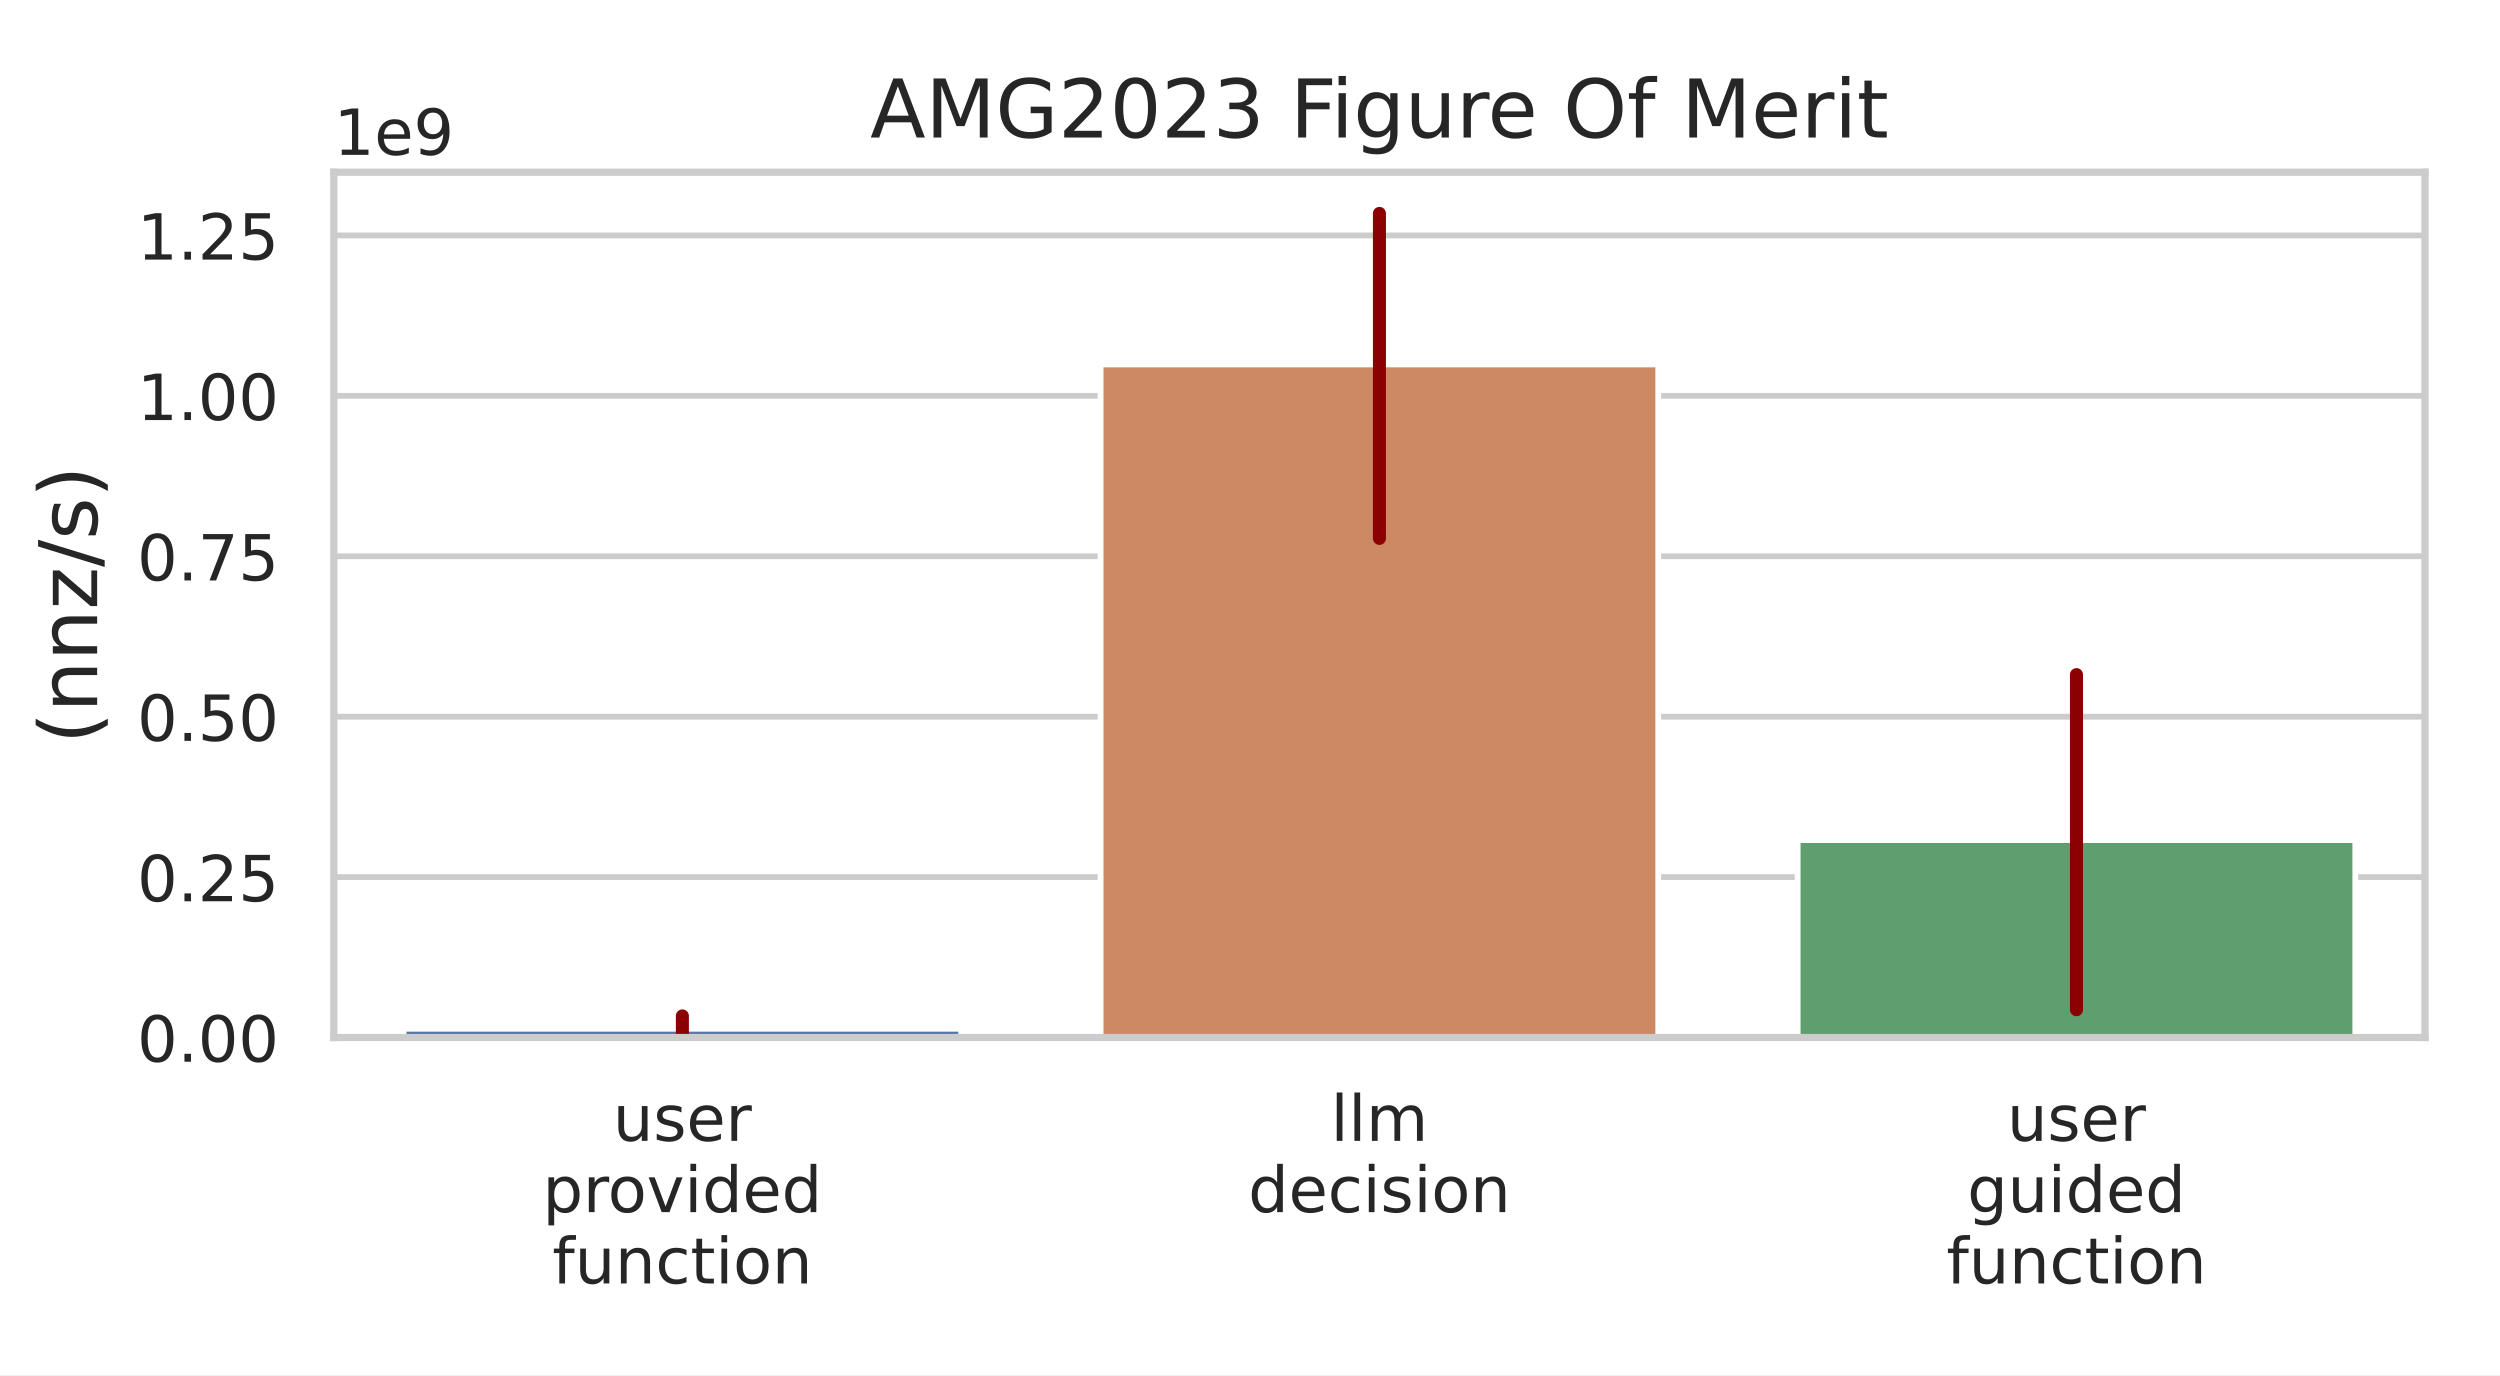
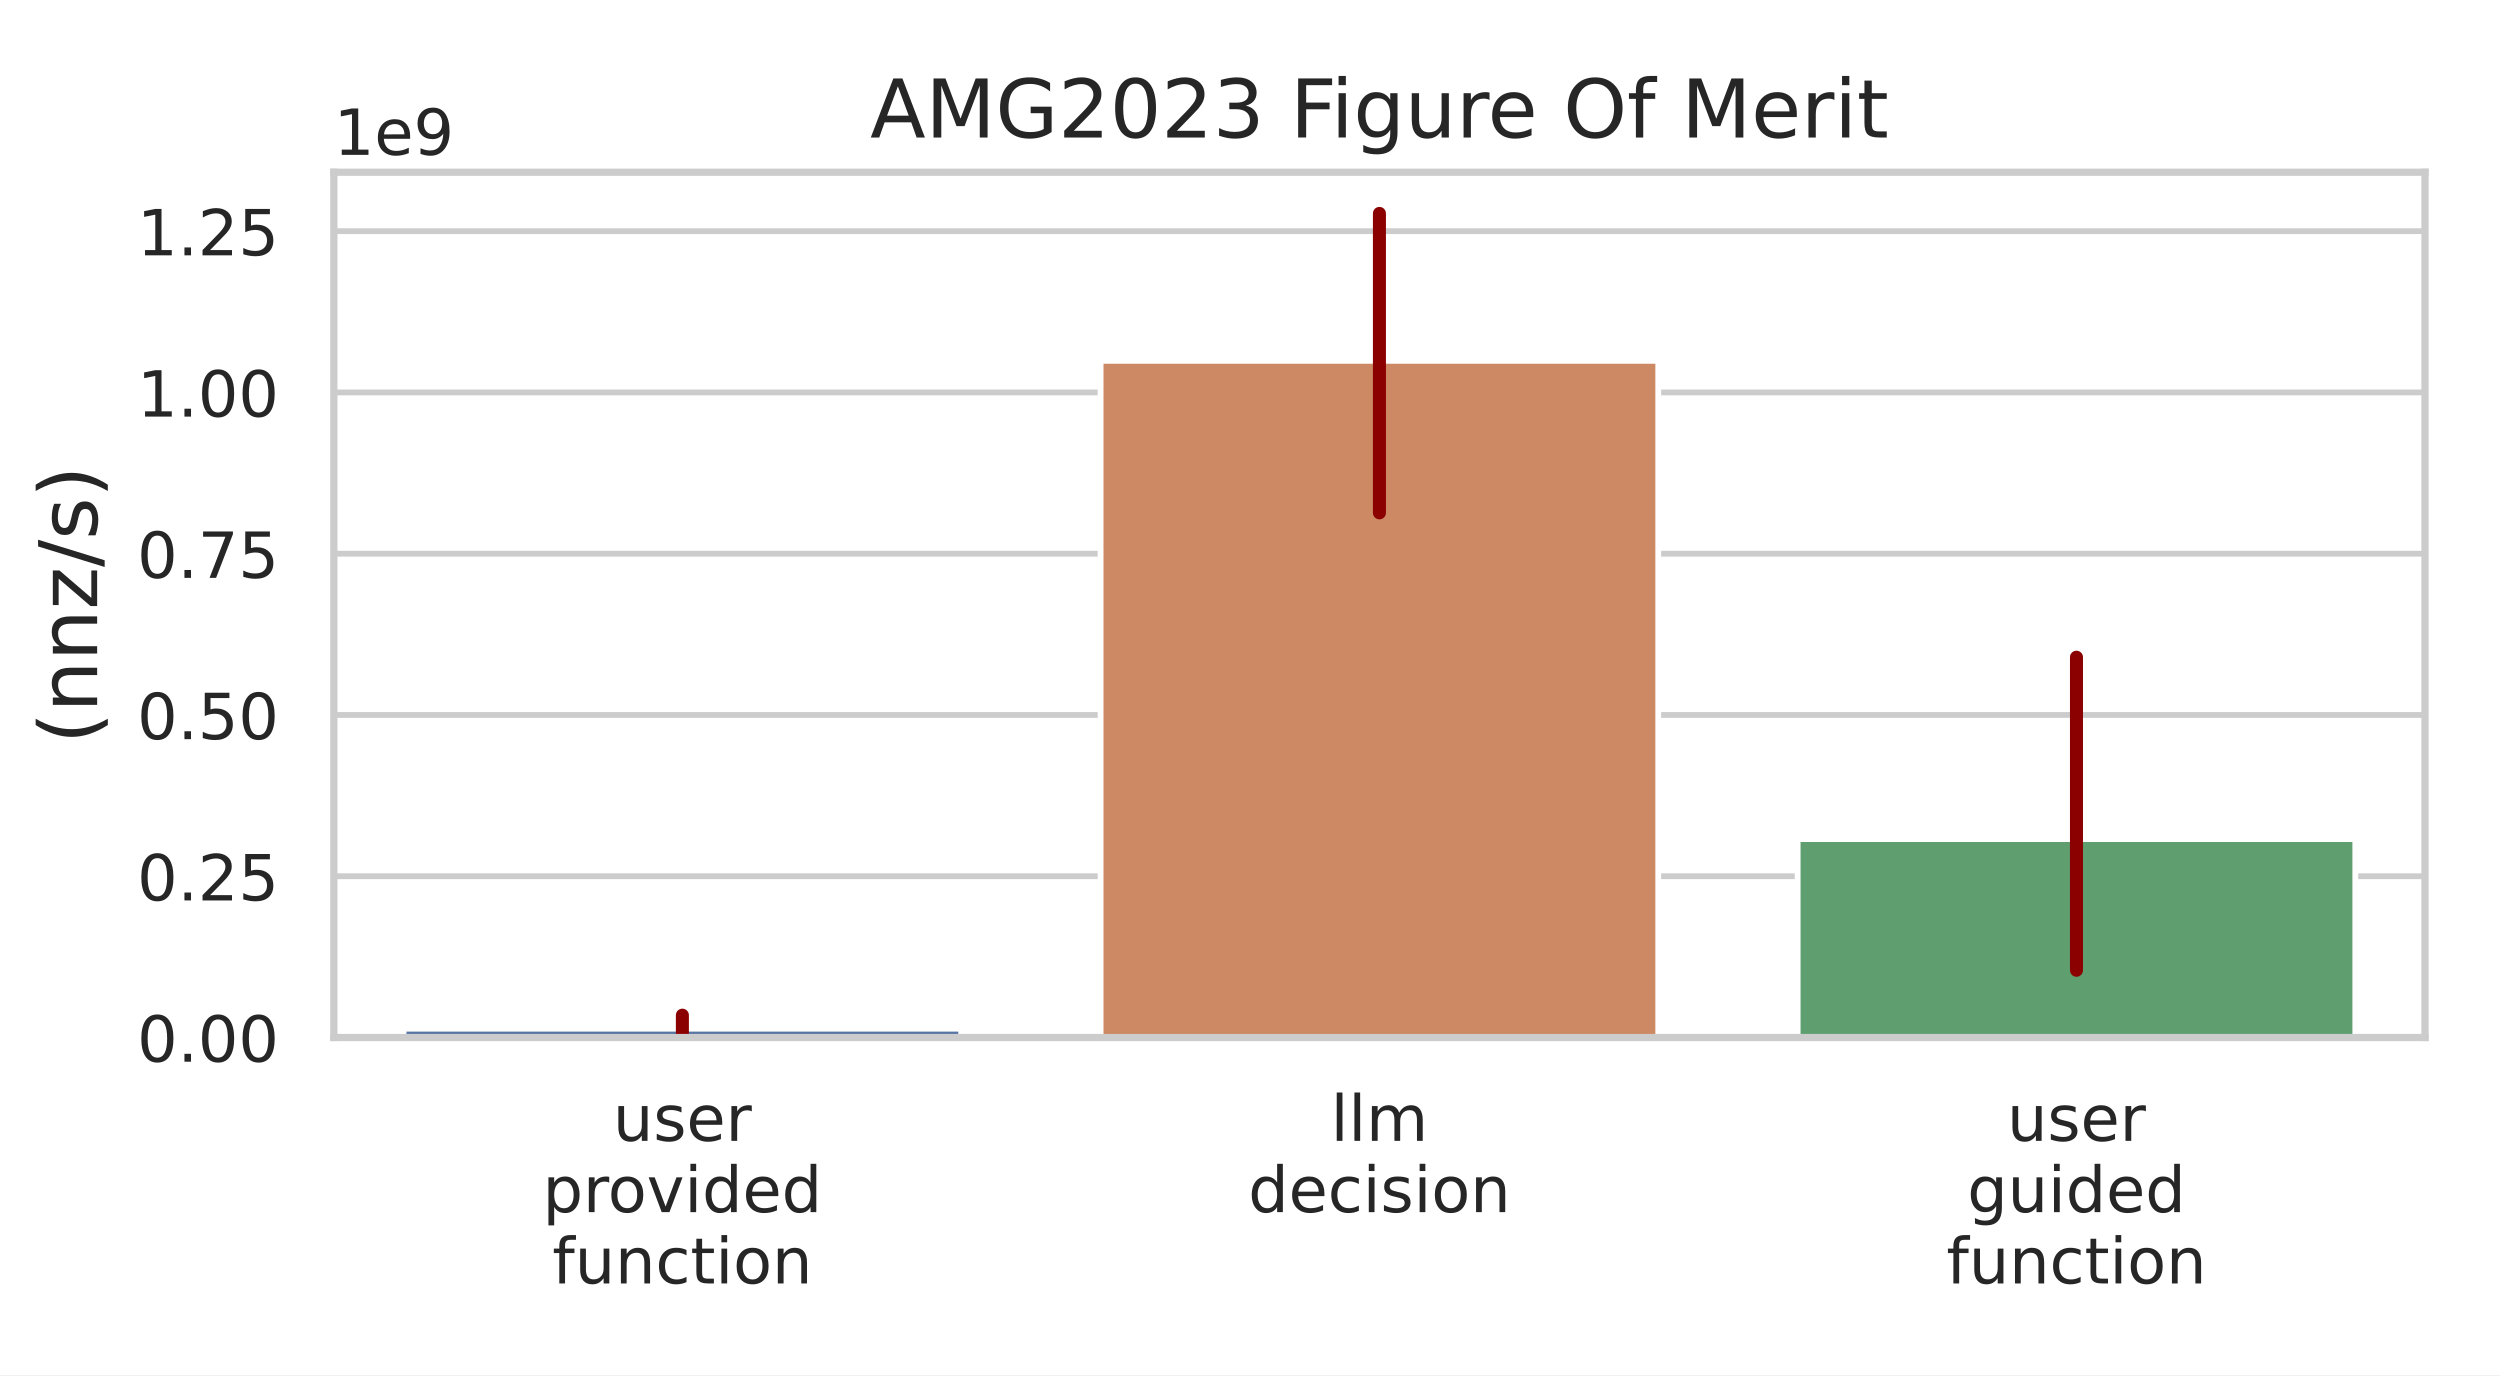
<svg xmlns="http://www.w3.org/2000/svg" xmlns:xlink="http://www.w3.org/1999/xlink" width="432pt" height="237.6pt" viewBox="0 0 432 237.6" version="1.1">
  <defs>
    <style type="text/css">*{stroke-linejoin: round; stroke-linecap: butt}</style>
  </defs>
  <g id="figure_1">
    <g id="patch_1">
      <path d="M 0 237.6  L 432 237.6  L 432 0  L 0 0  z " style="fill: #ffffff" />
    </g>
    <g id="axes_1">
      <g id="patch_2">
        <path d="M 57.69 179.284  L 419.04 179.284  L 419.04 29.76  L 57.69 29.76  z " style="fill: #ffffff" />
      </g>
      <g id="matplotlib.axis_1">
        <g id="xtick_1">
          <g id="text_1">
            <g style="fill: #262626" transform="translate(105.919 197.1423) scale(0.11 -0.11)">
              <defs>
                <path id="DejaVuSans-75" d="M 544 1381  L 544 3500  L 1119 3500  L 1119 1403  Q 1119 906 1312 657  Q 1506 409 1894 409  Q 2359 409 2629 706  Q 2900 1003 2900 1516  L 2900 3500  L 3475 3500  L 3475 0  L 2900 0  L 2900 538  Q 2691 219 2414 64  Q 2138 -91 1772 -91  Q 1169 -91 856 284  Q 544 659 544 1381  z M 1991 3584  L 1991 3584  z " transform="scale(0.015625)" />
                <path id="DejaVuSans-73" d="M 2834 3397  L 2834 2853  Q 2591 2978 2328 3040  Q 2066 3103 1784 3103  Q 1356 3103 1142 2972  Q 928 2841 928 2578  Q 928 2378 1081 2264  Q 1234 2150 1697 2047  L 1894 2003  Q 2506 1872 2764 1633  Q 3022 1394 3022 966  Q 3022 478 2636 193  Q 2250 -91 1575 -91  Q 1294 -91 989 -36  Q 684 19 347 128  L 347 722  Q 666 556 975 473  Q 1284 391 1588 391  Q 1994 391 2212 530  Q 2431 669 2431 922  Q 2431 1156 2273 1281  Q 2116 1406 1581 1522  L 1381 1569  Q 847 1681 609 1914  Q 372 2147 372 2553  Q 372 3047 722 3315  Q 1072 3584 1716 3584  Q 2034 3584 2315 3537  Q 2597 3491 2834 3397  z " transform="scale(0.015625)" />
                <path id="DejaVuSans-65" d="M 3597 1894  L 3597 1613  L 953 1613  Q 991 1019 1311 708  Q 1631 397 2203 397  Q 2534 397 2845 478  Q 3156 559 3463 722  L 3463 178  Q 3153 47 2828 -22  Q 2503 -91 2169 -91  Q 1331 -91 842 396  Q 353 884 353 1716  Q 353 2575 817 3079  Q 1281 3584 2069 3584  Q 2775 3584 3186 3129  Q 3597 2675 3597 1894  z M 3022 2063  Q 3016 2534 2758 2815  Q 2500 3097 2075 3097  Q 1594 3097 1305 2825  Q 1016 2553 972 2059  L 3022 2063  z " transform="scale(0.015625)" />
                <path id="DejaVuSans-72" d="M 2631 2963  Q 2534 3019 2420 3045  Q 2306 3072 2169 3072  Q 1681 3072 1420 2755  Q 1159 2438 1159 1844  L 1159 0  L 581 0  L 581 3500  L 1159 3500  L 1159 2956  Q 1341 3275 1631 3429  Q 1922 3584 2338 3584  Q 2397 3584 2469 3576  Q 2541 3569 2628 3553  L 2631 2963  z " transform="scale(0.015625)" />
              </defs>
              <use xlink:href="#DejaVuSans-75" />
              <use xlink:href="#DejaVuSans-73" x="63.379" />
              <use xlink:href="#DejaVuSans-65" x="115.479" />
              <use xlink:href="#DejaVuSans-72" x="177.002" />
            </g>
            <g style="fill: #262626" transform="translate(93.77 209.4599) scale(0.11 -0.11)">
              <defs>
                <path id="DejaVuSans-70" d="M 1159 525  L 1159 -1331  L 581 -1331  L 581 3500  L 1159 3500  L 1159 2969  Q 1341 3281 1617 3432  Q 1894 3584 2278 3584  Q 2916 3584 3314 3078  Q 3713 2572 3713 1747  Q 3713 922 3314 415  Q 2916 -91 2278 -91  Q 1894 -91 1617 61  Q 1341 213 1159 525  z M 3116 1747  Q 3116 2381 2855 2742  Q 2594 3103 2138 3103  Q 1681 3103 1420 2742  Q 1159 2381 1159 1747  Q 1159 1113 1420 752  Q 1681 391 2138 391  Q 2594 391 2855 752  Q 3116 1113 3116 1747  z " transform="scale(0.015625)" />
                <path id="DejaVuSans-6f" d="M 1959 3097  Q 1497 3097 1228 2736  Q 959 2375 959 1747  Q 959 1119 1226 758  Q 1494 397 1959 397  Q 2419 397 2687 759  Q 2956 1122 2956 1747  Q 2956 2369 2687 2733  Q 2419 3097 1959 3097  z M 1959 3584  Q 2709 3584 3137 3096  Q 3566 2609 3566 1747  Q 3566 888 3137 398  Q 2709 -91 1959 -91  Q 1206 -91 779 398  Q 353 888 353 1747  Q 353 2609 779 3096  Q 1206 3584 1959 3584  z " transform="scale(0.015625)" />
                <path id="DejaVuSans-76" d="M 191 3500  L 800 3500  L 1894 563  L 2988 3500  L 3597 3500  L 2284 0  L 1503 0  L 191 3500  z " transform="scale(0.015625)" />
                <path id="DejaVuSans-69" d="M 603 3500  L 1178 3500  L 1178 0  L 603 0  L 603 3500  z M 603 4863  L 1178 4863  L 1178 4134  L 603 4134  L 603 4863  z " transform="scale(0.015625)" />
                <path id="DejaVuSans-64" d="M 2906 2969  L 2906 4863  L 3481 4863  L 3481 0  L 2906 0  L 2906 525  Q 2725 213 2448 61  Q 2172 -91 1784 -91  Q 1150 -91 751 415  Q 353 922 353 1747  Q 353 2572 751 3078  Q 1150 3584 1784 3584  Q 2172 3584 2448 3432  Q 2725 3281 2906 2969  z M 947 1747  Q 947 1113 1208 752  Q 1469 391 1925 391  Q 2381 391 2643 752  Q 2906 1113 2906 1747  Q 2906 2381 2643 2742  Q 2381 3103 1925 3103  Q 1469 3103 1208 2742  Q 947 2381 947 1747  z " transform="scale(0.015625)" />
              </defs>
              <use xlink:href="#DejaVuSans-70" />
              <use xlink:href="#DejaVuSans-72" x="63.477" />
              <use xlink:href="#DejaVuSans-6f" x="102.34" />
              <use xlink:href="#DejaVuSans-76" x="163.521" />
              <use xlink:href="#DejaVuSans-69" x="222.701" />
              <use xlink:href="#DejaVuSans-64" x="250.484" />
              <use xlink:href="#DejaVuSans-65" x="313.961" />
              <use xlink:href="#DejaVuSans-64" x="375.484" />
            </g>
            <g style="fill: #262626" transform="translate(95.44836 221.7775) scale(0.11 -0.11)">
              <defs>
                <path id="DejaVuSans-66" d="M 2375 4863  L 2375 4384  L 1825 4384  Q 1516 4384 1395 4259  Q 1275 4134 1275 3809  L 1275 3500  L 2222 3500  L 2222 3053  L 1275 3053  L 1275 0  L 697 0  L 697 3053  L 147 3053  L 147 3500  L 697 3500  L 697 3744  Q 697 4328 969 4595  Q 1241 4863 1831 4863  L 2375 4863  z " transform="scale(0.015625)" />
                <path id="DejaVuSans-6e" d="M 3513 2113  L 3513 0  L 2938 0  L 2938 2094  Q 2938 2591 2744 2837  Q 2550 3084 2163 3084  Q 1697 3084 1428 2787  Q 1159 2491 1159 1978  L 1159 0  L 581 0  L 581 3500  L 1159 3500  L 1159 2956  Q 1366 3272 1645 3428  Q 1925 3584 2291 3584  Q 2894 3584 3203 3211  Q 3513 2838 3513 2113  z " transform="scale(0.015625)" />
                <path id="DejaVuSans-63" d="M 3122 3366  L 3122 2828  Q 2878 2963 2633 3030  Q 2388 3097 2138 3097  Q 1578 3097 1268 2742  Q 959 2388 959 1747  Q 959 1106 1268 751  Q 1578 397 2138 397  Q 2388 397 2633 464  Q 2878 531 3122 666  L 3122 134  Q 2881 22 2623 -34  Q 2366 -91 2075 -91  Q 1284 -91 818 406  Q 353 903 353 1747  Q 353 2603 823 3093  Q 1294 3584 2113 3584  Q 2378 3584 2631 3529  Q 2884 3475 3122 3366  z " transform="scale(0.015625)" />
                <path id="DejaVuSans-74" d="M 1172 4494  L 1172 3500  L 2356 3500  L 2356 3053  L 1172 3053  L 1172 1153  Q 1172 725 1289 603  Q 1406 481 1766 481  L 2356 481  L 2356 0  L 1766 0  Q 1100 0 847 248  Q 594 497 594 1153  L 594 3053  L 172 3053  L 172 3500  L 594 3500  L 594 4494  L 1172 4494  z " transform="scale(0.015625)" />
              </defs>
              <use xlink:href="#DejaVuSans-66" />
              <use xlink:href="#DejaVuSans-75" x="35.205" />
              <use xlink:href="#DejaVuSans-6e" x="98.584" />
              <use xlink:href="#DejaVuSans-63" x="161.963" />
              <use xlink:href="#DejaVuSans-74" x="216.943" />
              <use xlink:href="#DejaVuSans-69" x="256.152" />
              <use xlink:href="#DejaVuSans-6f" x="283.936" />
              <use xlink:href="#DejaVuSans-6e" x="345.117" />
            </g>
          </g>
        </g>
        <g id="xtick_2">
          <g id="text_2">
            <g style="fill: #262626" transform="translate(229.9517 197.1423) scale(0.11 -0.11)">
              <defs>
                <path id="DejaVuSans-6c" d="M 603 4863  L 1178 4863  L 1178 0  L 603 0  L 603 4863  z " transform="scale(0.015625)" />
                <path id="DejaVuSans-6d" d="M 3328 2828  Q 3544 3216 3844 3400  Q 4144 3584 4550 3584  Q 5097 3584 5394 3201  Q 5691 2819 5691 2113  L 5691 0  L 5113 0  L 5113 2094  Q 5113 2597 4934 2840  Q 4756 3084 4391 3084  Q 3944 3084 3684 2787  Q 3425 2491 3425 1978  L 3425 0  L 2847 0  L 2847 2094  Q 2847 2600 2669 2842  Q 2491 3084 2119 3084  Q 1678 3084 1418 2786  Q 1159 2488 1159 1978  L 1159 0  L 581 0  L 581 3500  L 1159 3500  L 1159 2956  Q 1356 3278 1631 3431  Q 1906 3584 2284 3584  Q 2666 3584 2933 3390  Q 3200 3197 3328 2828  z " transform="scale(0.015625)" />
              </defs>
              <use xlink:href="#DejaVuSans-6c" />
              <use xlink:href="#DejaVuSans-6c" x="27.783" />
              <use xlink:href="#DejaVuSans-6d" x="55.566" />
            </g>
            <g style="fill: #262626" transform="translate(215.693 209.4599) scale(0.11 -0.11)">
              <use xlink:href="#DejaVuSans-64" />
              <use xlink:href="#DejaVuSans-65" x="63.477" />
              <use xlink:href="#DejaVuSans-63" x="125" />
              <use xlink:href="#DejaVuSans-69" x="179.98" />
              <use xlink:href="#DejaVuSans-73" x="207.764" />
              <use xlink:href="#DejaVuSans-69" x="259.863" />
              <use xlink:href="#DejaVuSans-6f" x="287.646" />
              <use xlink:href="#DejaVuSans-6e" x="348.828" />
            </g>
          </g>
        </g>
        <g id="xtick_3">
          <g id="text_3">
            <g style="fill: #262626" transform="translate(346.819 197.1423) scale(0.11 -0.11)">
              <use xlink:href="#DejaVuSans-75" />
              <use xlink:href="#DejaVuSans-73" x="63.379" />
              <use xlink:href="#DejaVuSans-65" x="115.479" />
              <use xlink:href="#DejaVuSans-72" x="177.002" />
            </g>
            <g style="fill: #262626" transform="translate(339.9423 209.4599) scale(0.11 -0.11)">
              <defs>
                <path id="DejaVuSans-67" d="M 2906 1791  Q 2906 2416 2648 2759  Q 2391 3103 1925 3103  Q 1463 3103 1205 2759  Q 947 2416 947 1791  Q 947 1169 1205 825  Q 1463 481 1925 481  Q 2391 481 2648 825  Q 2906 1169 2906 1791  z M 3481 434  Q 3481 -459 3084 -895  Q 2688 -1331 1869 -1331  Q 1566 -1331 1297 -1286  Q 1028 -1241 775 -1147  L 775 -588  Q 1028 -725 1275 -790  Q 1522 -856 1778 -856  Q 2344 -856 2625 -561  Q 2906 -266 2906 331  L 2906 616  Q 2728 306 2450 153  Q 2172 0 1784 0  Q 1141 0 747 490  Q 353 981 353 1791  Q 353 2603 747 3093  Q 1141 3584 1784 3584  Q 2172 3584 2450 3431  Q 2728 3278 2906 2969  L 2906 3500  L 3481 3500  L 3481 434  z " transform="scale(0.015625)" />
              </defs>
              <use xlink:href="#DejaVuSans-67" />
              <use xlink:href="#DejaVuSans-75" x="63.477" />
              <use xlink:href="#DejaVuSans-69" x="126.855" />
              <use xlink:href="#DejaVuSans-64" x="154.639" />
              <use xlink:href="#DejaVuSans-65" x="218.115" />
              <use xlink:href="#DejaVuSans-64" x="279.639" />
            </g>
            <g style="fill: #262626" transform="translate(336.3484 221.7775) scale(0.11 -0.11)">
              <use xlink:href="#DejaVuSans-66" />
              <use xlink:href="#DejaVuSans-75" x="35.205" />
              <use xlink:href="#DejaVuSans-6e" x="98.584" />
              <use xlink:href="#DejaVuSans-63" x="161.963" />
              <use xlink:href="#DejaVuSans-74" x="216.943" />
              <use xlink:href="#DejaVuSans-69" x="256.152" />
              <use xlink:href="#DejaVuSans-6f" x="283.936" />
              <use xlink:href="#DejaVuSans-6e" x="345.117" />
            </g>
          </g>
        </g>
      </g>
      <g id="matplotlib.axis_2">
        <g id="ytick_1">
          <g id="line2d_1">
-             <path d="M 57.69 179.284  L 419.04 179.284  " clip-path="url(#p78b3f734f4)" style="fill: none; stroke: #cccccc; stroke-linecap: round" />
+             <path d="M 57.69 179.284  L 419.04 179.284  " clip-path="url(#p3cff38751c)" style="fill: none; stroke: #cccccc; stroke-linecap: round" />
          </g>
          <g id="text_4">
            <g style="fill: #262626" transform="translate(23.69781 183.4631) scale(0.11 -0.11)">
              <defs>
                <path id="DejaVuSans-30" d="M 2034 4250  Q 1547 4250 1301 3770  Q 1056 3291 1056 2328  Q 1056 1369 1301 889  Q 1547 409 2034 409  Q 2525 409 2770 889  Q 3016 1369 3016 2328  Q 3016 3291 2770 3770  Q 2525 4250 2034 4250  z M 2034 4750  Q 2819 4750 3233 4129  Q 3647 3509 3647 2328  Q 3647 1150 3233 529  Q 2819 -91 2034 -91  Q 1250 -91 836 529  Q 422 1150 422 2328  Q 422 3509 836 4129  Q 1250 4750 2034 4750  z " transform="scale(0.015625)" />
                <path id="DejaVuSans-2e" d="M 684 794  L 1344 794  L 1344 0  L 684 0  L 684 794  z " transform="scale(0.015625)" />
              </defs>
              <use xlink:href="#DejaVuSans-30" />
              <use xlink:href="#DejaVuSans-2e" x="63.623" />
              <use xlink:href="#DejaVuSans-30" x="95.41" />
              <use xlink:href="#DejaVuSans-30" x="159.033" />
            </g>
          </g>
        </g>
        <g id="ytick_2">
          <g id="line2d_2">
-             <path d="M 57.69 151.564  L 419.04 151.564  " clip-path="url(#p78b3f734f4)" style="fill: none; stroke: #cccccc; stroke-linecap: round" />
+             <path d="M 57.69 151.416  L 419.04 151.416  " clip-path="url(#p3cff38751c)" style="fill: none; stroke: #cccccc; stroke-linecap: round" />
          </g>
          <g id="text_5">
-             <g style="fill: #262626" transform="translate(23.69781 155.7429) scale(0.11 -0.11)">
+             <g style="fill: #262626" transform="translate(23.69781 155.5949) scale(0.11 -0.11)">
              <defs>
                <path id="DejaVuSans-32" d="M 1228 531  L 3431 531  L 3431 0  L 469 0  L 469 531  Q 828 903 1448 1529  Q 2069 2156 2228 2338  Q 2531 2678 2651 2914  Q 2772 3150 2772 3378  Q 2772 3750 2511 3984  Q 2250 4219 1831 4219  Q 1534 4219 1204 4116  Q 875 4013 500 3803  L 500 4441  Q 881 4594 1212 4672  Q 1544 4750 1819 4750  Q 2544 4750 2975 4387  Q 3406 4025 3406 3419  Q 3406 3131 3298 2873  Q 3191 2616 2906 2266  Q 2828 2175 2409 1742  Q 1991 1309 1228 531  z " transform="scale(0.015625)" />
                <path id="DejaVuSans-35" d="M 691 4666  L 3169 4666  L 3169 4134  L 1269 4134  L 1269 2991  Q 1406 3038 1543 3061  Q 1681 3084 1819 3084  Q 2600 3084 3056 2656  Q 3513 2228 3513 1497  Q 3513 744 3044 326  Q 2575 -91 1722 -91  Q 1428 -91 1123 -41  Q 819 9 494 109  L 494 744  Q 775 591 1075 516  Q 1375 441 1709 441  Q 2250 441 2565 725  Q 2881 1009 2881 1497  Q 2881 1984 2565 2268  Q 2250 2553 1709 2553  Q 1456 2553 1204 2497  Q 953 2441 691 2322  L 691 4666  z " transform="scale(0.015625)" />
              </defs>
              <use xlink:href="#DejaVuSans-30" />
              <use xlink:href="#DejaVuSans-2e" x="63.623" />
              <use xlink:href="#DejaVuSans-32" x="95.41" />
              <use xlink:href="#DejaVuSans-35" x="159.033" />
            </g>
          </g>
        </g>
        <g id="ytick_3">
          <g id="line2d_3">
-             <path d="M 57.69 123.843  L 419.04 123.843  " clip-path="url(#p78b3f734f4)" style="fill: none; stroke: #cccccc; stroke-linecap: round" />
+             <path d="M 57.69 123.547  L 419.04 123.547  " clip-path="url(#p3cff38751c)" style="fill: none; stroke: #cccccc; stroke-linecap: round" />
          </g>
          <g id="text_6">
-             <g style="fill: #262626" transform="translate(23.69781 128.0226) scale(0.11 -0.11)">
+             <g style="fill: #262626" transform="translate(23.69781 127.7266) scale(0.11 -0.11)">
              <use xlink:href="#DejaVuSans-30" />
              <use xlink:href="#DejaVuSans-2e" x="63.623" />
              <use xlink:href="#DejaVuSans-35" x="95.41" />
              <use xlink:href="#DejaVuSans-30" x="159.033" />
            </g>
          </g>
        </g>
        <g id="ytick_4">
          <g id="line2d_4">
-             <path d="M 57.69 96.123  L 419.04 96.123  " clip-path="url(#p78b3f734f4)" style="fill: none; stroke: #cccccc; stroke-linecap: round" />
+             <path d="M 57.69 95.679  L 419.04 95.679  " clip-path="url(#p3cff38751c)" style="fill: none; stroke: #cccccc; stroke-linecap: round" />
          </g>
          <g id="text_7">
-             <g style="fill: #262626" transform="translate(23.69781 100.3023) scale(0.11 -0.11)">
+             <g style="fill: #262626" transform="translate(23.69781 99.85831) scale(0.11 -0.11)">
              <defs>
                <path id="DejaVuSans-37" d="M 525 4666  L 3525 4666  L 3525 4397  L 1831 0  L 1172 0  L 2766 4134  L 525 4134  L 525 4666  z " transform="scale(0.015625)" />
              </defs>
              <use xlink:href="#DejaVuSans-30" />
              <use xlink:href="#DejaVuSans-2e" x="63.623" />
              <use xlink:href="#DejaVuSans-37" x="95.41" />
              <use xlink:href="#DejaVuSans-35" x="159.033" />
            </g>
          </g>
        </g>
        <g id="ytick_5">
          <g id="line2d_5">
-             <path d="M 57.69 68.403  L 419.04 68.403  " clip-path="url(#p78b3f734f4)" style="fill: none; stroke: #cccccc; stroke-linecap: round" />
+             <path d="M 57.69 67.811  L 419.04 67.811  " clip-path="url(#p3cff38751c)" style="fill: none; stroke: #cccccc; stroke-linecap: round" />
          </g>
          <g id="text_8">
-             <g style="fill: #262626" transform="translate(23.69781 72.58204) scale(0.11 -0.11)">
+             <g style="fill: #262626" transform="translate(23.69781 71.99004) scale(0.11 -0.11)">
              <defs>
                <path id="DejaVuSans-31" d="M 794 531  L 1825 531  L 1825 4091  L 703 3866  L 703 4441  L 1819 4666  L 2450 4666  L 2450 531  L 3481 531  L 3481 0  L 794 0  L 794 531  z " transform="scale(0.015625)" />
              </defs>
              <use xlink:href="#DejaVuSans-31" />
              <use xlink:href="#DejaVuSans-2e" x="63.623" />
              <use xlink:href="#DejaVuSans-30" x="95.41" />
              <use xlink:href="#DejaVuSans-30" x="159.033" />
            </g>
          </g>
        </g>
        <g id="ytick_6">
          <g id="line2d_6">
-             <path d="M 57.69 40.683  L 419.04 40.683  " clip-path="url(#p78b3f734f4)" style="fill: none; stroke: #cccccc; stroke-linecap: round" />
+             <path d="M 57.69 39.943  L 419.04 39.943  " clip-path="url(#p3cff38751c)" style="fill: none; stroke: #cccccc; stroke-linecap: round" />
          </g>
          <g id="text_9">
-             <g style="fill: #262626" transform="translate(23.69781 44.86177) scale(0.11 -0.11)">
+             <g style="fill: #262626" transform="translate(23.69781 44.12176) scale(0.11 -0.11)">
              <use xlink:href="#DejaVuSans-31" />
              <use xlink:href="#DejaVuSans-2e" x="63.623" />
              <use xlink:href="#DejaVuSans-32" x="95.41" />
              <use xlink:href="#DejaVuSans-35" x="159.033" />
            </g>
          </g>
        </g>
        <g id="text_10">
          <g style="fill: #262626" transform="translate(16.78625 128.5353) rotate(-90) scale(0.14 -0.14)">
            <defs>
              <path id="DejaVuSans-28" d="M 1984 4856  Q 1566 4138 1362 3434  Q 1159 2731 1159 2009  Q 1159 1288 1364 580  Q 1569 -128 1984 -844  L 1484 -844  Q 1016 -109 783 600  Q 550 1309 550 2009  Q 550 2706 781 3412  Q 1013 4119 1484 4856  L 1984 4856  z " transform="scale(0.015625)" />
              <path id="DejaVuSans-7a" d="M 353 3500  L 3084 3500  L 3084 2975  L 922 459  L 3084 459  L 3084 0  L 275 0  L 275 525  L 2438 3041  L 353 3041  L 353 3500  z " transform="scale(0.015625)" />
              <path id="DejaVuSans-2f" d="M 1625 4666  L 2156 4666  L 531 -594  L 0 -594  L 1625 4666  z " transform="scale(0.015625)" />
              <path id="DejaVuSans-29" d="M 513 4856  L 1013 4856  Q 1481 4119 1714 3412  Q 1947 2706 1947 2009  Q 1947 1309 1714 600  Q 1481 -109 1013 -844  L 513 -844  Q 928 -128 1133 580  Q 1338 1288 1338 2009  Q 1338 2731 1133 3434  Q 928 4138 513 4856  z " transform="scale(0.015625)" />
            </defs>
            <use xlink:href="#DejaVuSans-28" />
            <use xlink:href="#DejaVuSans-6e" x="39.014" />
            <use xlink:href="#DejaVuSans-6e" x="102.393" />
            <use xlink:href="#DejaVuSans-7a" x="165.771" />
            <use xlink:href="#DejaVuSans-2f" x="218.262" />
            <use xlink:href="#DejaVuSans-73" x="251.953" />
            <use xlink:href="#DejaVuSans-29" x="304.053" />
          </g>
        </g>
        <g id="text_11">
          <g style="fill: #262626" transform="translate(57.69 26.76) scale(0.11 -0.11)">
            <defs>
              <path id="DejaVuSans-39" d="M 703 97  L 703 672  Q 941 559 1184 500  Q 1428 441 1663 441  Q 2288 441 2617 861  Q 2947 1281 2994 2138  Q 2813 1869 2534 1725  Q 2256 1581 1919 1581  Q 1219 1581 811 2004  Q 403 2428 403 3163  Q 403 3881 828 4315  Q 1253 4750 1959 4750  Q 2769 4750 3195 4129  Q 3622 3509 3622 2328  Q 3622 1225 3098 567  Q 2575 -91 1691 -91  Q 1453 -91 1209 -44  Q 966 3 703 97  z M 1959 2075  Q 2384 2075 2632 2365  Q 2881 2656 2881 3163  Q 2881 3666 2632 3958  Q 2384 4250 1959 4250  Q 1534 4250 1286 3958  Q 1038 3666 1038 3163  Q 1038 2656 1286 2365  Q 1534 2075 1959 2075  z " transform="scale(0.015625)" />
            </defs>
            <use xlink:href="#DejaVuSans-31" />
            <use xlink:href="#DejaVuSans-65" x="63.623" />
            <use xlink:href="#DejaVuSans-39" x="125.146" />
          </g>
        </g>
      </g>
      <g id="patch_3">
-         <path d="M 69.735 179.284  L 166.095 179.284  L 166.095 177.77  L 69.735 177.77  z " clip-path="url(#p78b3f734f4)" style="fill: #5875a4; stroke: #ffffff; stroke-linejoin: miter" />
+         <path d="M 69.735 179.284  L 166.095 179.284  L 166.095 177.762  L 69.735 177.762  z " clip-path="url(#p3cff38751c)" style="fill: #5875a4; stroke: #ffffff; stroke-linejoin: miter" />
      </g>
      <g id="patch_4">
-         <path d="M 190.185 179.284  L 286.545 179.284  L 286.545 62.975  L 190.185 62.975  z " clip-path="url(#p78b3f734f4)" style="fill: #cc8963; stroke: #ffffff; stroke-linejoin: miter" />
+         <path d="M 190.185 179.284  L 286.545 179.284  L 286.545 62.354  L 190.185 62.354  z " clip-path="url(#p3cff38751c)" style="fill: #cc8963; stroke: #ffffff; stroke-linejoin: miter" />
      </g>
      <g id="patch_5">
-         <path d="M 310.635 179.284  L 406.995 179.284  L 406.995 145.175  L 310.635 145.175  z " clip-path="url(#p78b3f734f4)" style="fill: #5f9e6e; stroke: #ffffff; stroke-linejoin: miter" />
+         <path d="M 310.635 179.284  L 406.995 179.284  L 406.995 144.993  L 310.635 144.993  z " clip-path="url(#p3cff38751c)" style="fill: #5f9e6e; stroke: #ffffff; stroke-linejoin: miter" />
      </g>
      <g id="line2d_7">
-         <path d="M 117.915 179.283  L 117.915 175.554  " clip-path="url(#p78b3f734f4)" style="fill: none; stroke: #8b0000; stroke-width: 2.25; stroke-linecap: round" />
+         <path d="M 117.915 179.283  L 117.915 175.424  " clip-path="url(#p3cff38751c)" style="fill: none; stroke: #8b0000; stroke-width: 2.25; stroke-linecap: round" />
      </g>
      <g id="line2d_8">
-         <path d="M 238.365 93.035  L 238.365 36.88  " clip-path="url(#p78b3f734f4)" style="fill: none; stroke: #8b0000; stroke-width: 2.25; stroke-linecap: round" />
+         <path d="M 238.365 88.619  L 238.365 36.88  " clip-path="url(#p3cff38751c)" style="fill: none; stroke: #8b0000; stroke-width: 2.25; stroke-linecap: round" />
      </g>
      <g id="line2d_9">
-         <path d="M 358.815 174.485  L 358.815 116.574  " clip-path="url(#p78b3f734f4)" style="fill: none; stroke: #8b0000; stroke-width: 2.25; stroke-linecap: round" />
+         <path d="M 358.815 167.662  L 358.815 113.566  " clip-path="url(#p3cff38751c)" style="fill: none; stroke: #8b0000; stroke-width: 2.25; stroke-linecap: round" />
      </g>
      <g id="patch_6">
        <path d="M 57.69 179.284  L 57.69 29.76  " style="fill: none; stroke: #cccccc; stroke-width: 1.25; stroke-linejoin: miter; stroke-linecap: square" />
      </g>
      <g id="patch_7">
        <path d="M 419.04 179.284  L 419.04 29.76  " style="fill: none; stroke: #cccccc; stroke-width: 1.25; stroke-linejoin: miter; stroke-linecap: square" />
      </g>
      <g id="patch_8">
        <path d="M 57.69 179.284  L 419.04 179.284  " style="fill: none; stroke: #cccccc; stroke-width: 1.25; stroke-linejoin: miter; stroke-linecap: square" />
      </g>
      <g id="patch_9">
        <path d="M 57.69 29.76  L 419.04 29.76  " style="fill: none; stroke: #cccccc; stroke-width: 1.25; stroke-linejoin: miter; stroke-linecap: square" />
      </g>
      <g id="text_12">
        <g style="fill: #262626" transform="translate(150.3652 23.76) scale(0.14 -0.14)">
          <defs>
            <path id="DejaVuSans-41" d="M 2188 4044  L 1331 1722  L 3047 1722  L 2188 4044  z M 1831 4666  L 2547 4666  L 4325 0  L 3669 0  L 3244 1197  L 1141 1197  L 716 0  L 50 0  L 1831 4666  z " transform="scale(0.015625)" />
            <path id="DejaVuSans-4d" d="M 628 4666  L 1569 4666  L 2759 1491  L 3956 4666  L 4897 4666  L 4897 0  L 4281 0  L 4281 4097  L 3078 897  L 2444 897  L 1241 4097  L 1241 0  L 628 0  L 628 4666  z " transform="scale(0.015625)" />
            <path id="DejaVuSans-47" d="M 3809 666  L 3809 1919  L 2778 1919  L 2778 2438  L 4434 2438  L 4434 434  Q 4069 175 3628 42  Q 3188 -91 2688 -91  Q 1594 -91 976 548  Q 359 1188 359 2328  Q 359 3472 976 4111  Q 1594 4750 2688 4750  Q 3144 4750 3555 4637  Q 3966 4525 4313 4306  L 4313 3634  Q 3963 3931 3569 4081  Q 3175 4231 2741 4231  Q 1884 4231 1454 3753  Q 1025 3275 1025 2328  Q 1025 1384 1454 906  Q 1884 428 2741 428  Q 3075 428 3337 486  Q 3600 544 3809 666  z " transform="scale(0.015625)" />
            <path id="DejaVuSans-33" d="M 2597 2516  Q 3050 2419 3304 2112  Q 3559 1806 3559 1356  Q 3559 666 3084 287  Q 2609 -91 1734 -91  Q 1441 -91 1130 -33  Q 819 25 488 141  L 488 750  Q 750 597 1062 519  Q 1375 441 1716 441  Q 2309 441 2620 675  Q 2931 909 2931 1356  Q 2931 1769 2642 2001  Q 2353 2234 1838 2234  L 1294 2234  L 1294 2753  L 1863 2753  Q 2328 2753 2575 2939  Q 2822 3125 2822 3475  Q 2822 3834 2567 4026  Q 2313 4219 1838 4219  Q 1578 4219 1281 4162  Q 984 4106 628 3988  L 628 4550  Q 988 4650 1302 4700  Q 1616 4750 1894 4750  Q 2613 4750 3031 4423  Q 3450 4097 3450 3541  Q 3450 3153 3228 2886  Q 3006 2619 2597 2516  z " transform="scale(0.015625)" />
            <path id="DejaVuSans-20" transform="scale(0.015625)" />
            <path id="DejaVuSans-46" d="M 628 4666  L 3309 4666  L 3309 4134  L 1259 4134  L 1259 2759  L 3109 2759  L 3109 2228  L 1259 2228  L 1259 0  L 628 0  L 628 4666  z " transform="scale(0.015625)" />
            <path id="DejaVuSans-4f" d="M 2522 4238  Q 1834 4238 1429 3725  Q 1025 3213 1025 2328  Q 1025 1447 1429 934  Q 1834 422 2522 422  Q 3209 422 3611 934  Q 4013 1447 4013 2328  Q 4013 3213 3611 3725  Q 3209 4238 2522 4238  z M 2522 4750  Q 3503 4750 4090 4092  Q 4678 3434 4678 2328  Q 4678 1225 4090 567  Q 3503 -91 2522 -91  Q 1538 -91 948 565  Q 359 1222 359 2328  Q 359 3434 948 4092  Q 1538 4750 2522 4750  z " transform="scale(0.015625)" />
          </defs>
          <use xlink:href="#DejaVuSans-41" />
          <use xlink:href="#DejaVuSans-4d" x="68.408" />
          <use xlink:href="#DejaVuSans-47" x="154.688" />
          <use xlink:href="#DejaVuSans-32" x="232.178" />
          <use xlink:href="#DejaVuSans-30" x="295.801" />
          <use xlink:href="#DejaVuSans-32" x="359.424" />
          <use xlink:href="#DejaVuSans-33" x="423.047" />
          <use xlink:href="#DejaVuSans-20" x="486.67" />
          <use xlink:href="#DejaVuSans-46" x="518.457" />
          <use xlink:href="#DejaVuSans-69" x="568.727" />
          <use xlink:href="#DejaVuSans-67" x="596.51" />
          <use xlink:href="#DejaVuSans-75" x="659.986" />
          <use xlink:href="#DejaVuSans-72" x="723.365" />
          <use xlink:href="#DejaVuSans-65" x="762.229" />
          <use xlink:href="#DejaVuSans-20" x="823.752" />
          <use xlink:href="#DejaVuSans-4f" x="855.539" />
          <use xlink:href="#DejaVuSans-66" x="934.25" />
          <use xlink:href="#DejaVuSans-20" x="969.455" />
          <use xlink:href="#DejaVuSans-4d" x="1001.242" />
          <use xlink:href="#DejaVuSans-65" x="1087.521" />
          <use xlink:href="#DejaVuSans-72" x="1149.045" />
          <use xlink:href="#DejaVuSans-69" x="1190.158" />
          <use xlink:href="#DejaVuSans-74" x="1217.941" />
        </g>
      </g>
    </g>
  </g>
  <defs>
-     <clipPath id="p78b3f734f4">
+     <clipPath id="p3cff38751c">
      <rect x="57.69" y="29.76" width="361.35" height="149.524" />
    </clipPath>
  </defs>
</svg>
